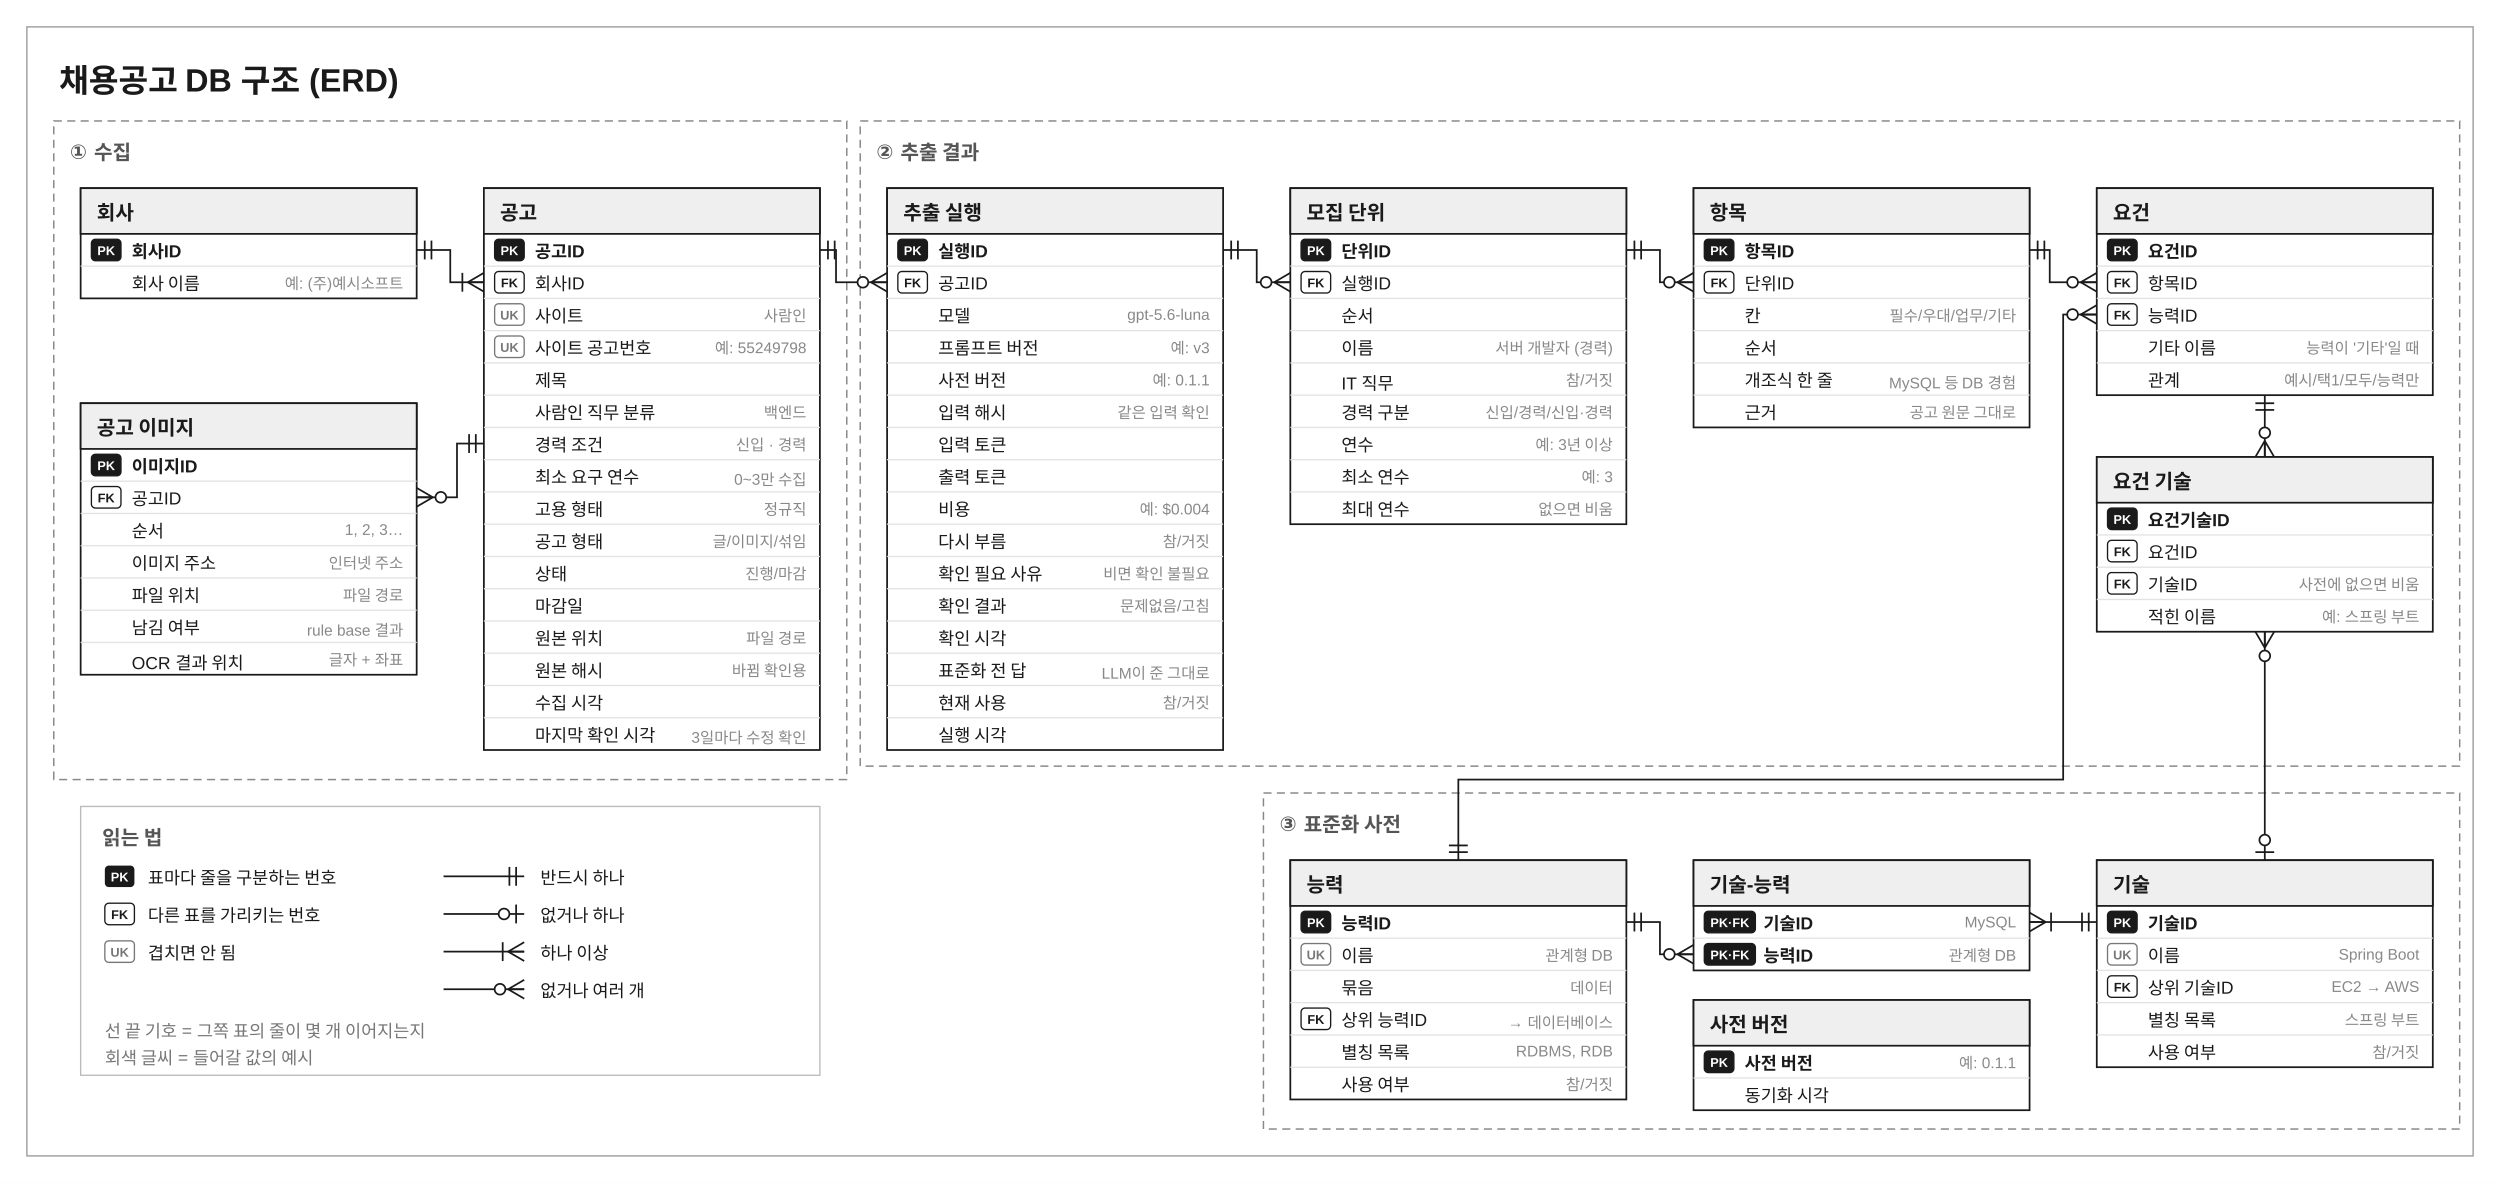
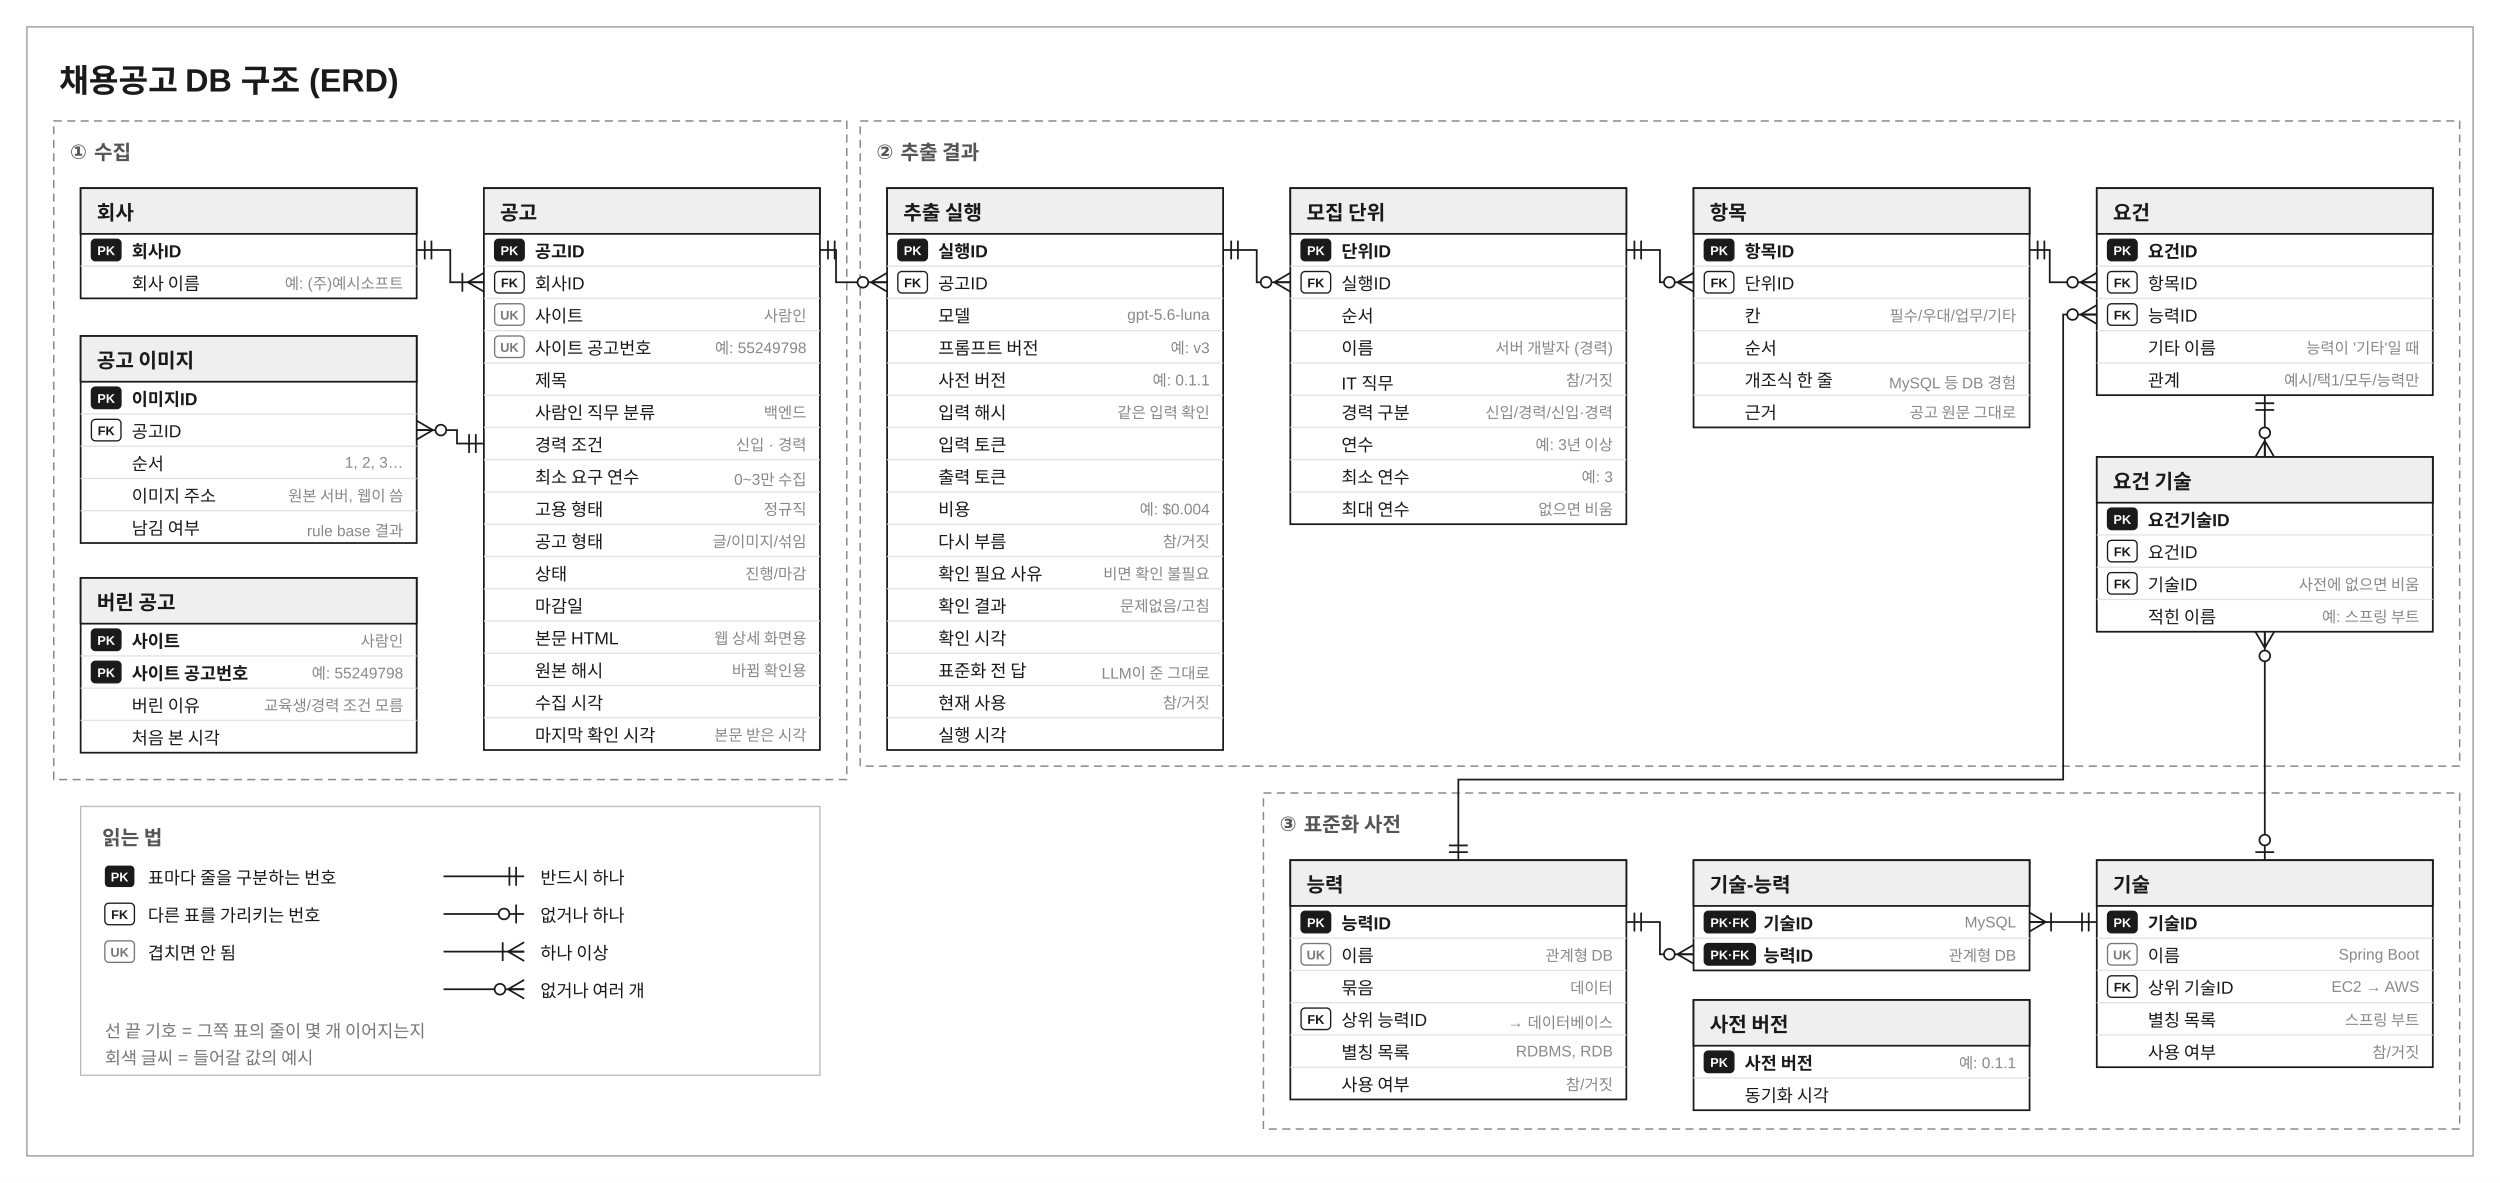
<svg xmlns="http://www.w3.org/2000/svg" width="1860" height="880" viewBox="0 0 1860 880">
  <style>
  text { font-family: "Malgun Gothic", "Apple SD Gothic Neo", Arial, sans-serif; fill: #1a1a1a; dominant-baseline: central; }
  .title { font-size: 24px; font-weight: 700; }
  .zt  { font-size: 15px; font-weight: 700; fill: #555; }
  .tn  { font-size: 15px; font-weight: 700; }
  .col { font-size: 13px; }
  .hint { font-size: 11.5px; fill: #888; text-anchor: end; }
  .key { font-size: 9.5px; font-weight: 700; text-anchor: middle; }
  .lg  { font-size: 13px; }
  .rel { fill: none; stroke: #1a1a1a; stroke-width: 1.3; }
</style>
  <defs>
    <marker id="one" viewBox="-26 -9 28 18" refX="0" refY="0" markerWidth="28" markerHeight="18" markerUnits="userSpaceOnUse" orient="auto">
      <path d="M-6,-7 L-6,7 M-11,-7 L-11,7" stroke="#1a1a1a" stroke-width="1.3" fill="none" />
    </marker>
    <marker id="oneS" viewBox="-26 -9 28 18" refX="0" refY="0" markerWidth="28" markerHeight="18" markerUnits="userSpaceOnUse" orient="auto-start-reverse">
      <path d="M-6,-7 L-6,7 M-11,-7 L-11,7" stroke="#1a1a1a" stroke-width="1.3" fill="none" />
    </marker>
    <marker id="zone" viewBox="-26 -9 28 18" refX="0" refY="0" markerWidth="28" markerHeight="18" markerUnits="userSpaceOnUse" orient="auto">
      <path d="M-6,-7 L-6,7" stroke="#1a1a1a" stroke-width="1.3" fill="none" />
      <circle cx="-15" cy="0" r="4" fill="#fff" stroke="#1a1a1a" stroke-width="1.3" />
    </marker>
    <marker id="zoneS" viewBox="-26 -9 28 18" refX="0" refY="0" markerWidth="28" markerHeight="18" markerUnits="userSpaceOnUse" orient="auto-start-reverse">
      <path d="M-6,-7 L-6,7" stroke="#1a1a1a" stroke-width="1.3" fill="none" />
      <circle cx="-15" cy="0" r="4" fill="#fff" stroke="#1a1a1a" stroke-width="1.3" />
    </marker>
    <marker id="omany" viewBox="-26 -9 28 18" refX="0" refY="0" markerWidth="28" markerHeight="18" markerUnits="userSpaceOnUse" orient="auto">
      <path d="M-12,0 L0,-7 M-12,0 L0,0 M-12,0 L0,7" stroke="#1a1a1a" stroke-width="1.3" fill="none" />
      <path d="M-16,-7 L-16,7" stroke="#1a1a1a" stroke-width="1.3" fill="none" />
    </marker>
    <marker id="omanyS" viewBox="-26 -9 28 18" refX="0" refY="0" markerWidth="28" markerHeight="18" markerUnits="userSpaceOnUse" orient="auto-start-reverse">
      <path d="M-12,0 L0,-7 M-12,0 L0,0 M-12,0 L0,7" stroke="#1a1a1a" stroke-width="1.3" fill="none" />
      <path d="M-16,-7 L-16,7" stroke="#1a1a1a" stroke-width="1.3" fill="none" />
    </marker>
    <marker id="zmany" viewBox="-26 -9 28 18" refX="0" refY="0" markerWidth="28" markerHeight="18" markerUnits="userSpaceOnUse" orient="auto">
      <path d="M-12,0 L0,-7 M-12,0 L0,0 M-12,0 L0,7" stroke="#1a1a1a" stroke-width="1.3" fill="none" />
      <circle cx="-18" cy="0" r="4" fill="#fff" stroke="#1a1a1a" stroke-width="1.3" />
    </marker>
    <marker id="zmanyS" viewBox="-26 -9 28 18" refX="0" refY="0" markerWidth="28" markerHeight="18" markerUnits="userSpaceOnUse" orient="auto-start-reverse">
      <path d="M-12,0 L0,-7 M-12,0 L0,0 M-12,0 L0,7" stroke="#1a1a1a" stroke-width="1.3" fill="none" />
      <circle cx="-18" cy="0" r="4" fill="#fff" stroke="#1a1a1a" stroke-width="1.3" />
    </marker>
  </defs>
  <rect width="1860" height="880" fill="#fff" />
  <rect x="20" y="20" width="1820" height="840" fill="none" stroke="#999" stroke-width="1" />
  <text class="title" x="44" y="58">채용공고 DB 구조 (ERD)</text>
  <rect x="40" y="90" width="590" height="490" fill="none" stroke="#888" stroke-width="1.1" stroke-dasharray="6 4" />
  <text class="zt" x="52" y="110">① 수집</text>
  <rect x="640" y="90" width="1190" height="480" fill="none" stroke="#888" stroke-width="1.1" stroke-dasharray="6 4" />
  <text class="zt" x="652" y="110">② 추출 결과</text>
  <rect x="940" y="590" width="890" height="250" fill="none" stroke="#888" stroke-width="1.1" stroke-dasharray="6 4" />
  <text class="zt" x="952" y="610">③ 표준화 사전</text>
  <path class="rel" d="M310,186.0 H335 V210.0 H360" marker-start="url(#oneS)" marker-end="url(#omany)" />
-   <path class="rel" d="M360,330.0 H340 V370.0 H310" marker-start="url(#oneS)" marker-end="url(#zmany)" />
+   <path class="rel" d="M360,330.0 H340 V320.0 H310" marker-start="url(#oneS)" marker-end="url(#zmany)" />
  <path class="rel" d="M610,186.0 H622 V210.0 H660" marker-start="url(#oneS)" marker-end="url(#zmany)" />
  <path class="rel" d="M910,186.0 H935 V210.0 H960" marker-start="url(#oneS)" marker-end="url(#zmany)" />
  <path class="rel" d="M1210,186.0 H1235 V210.0 H1260" marker-start="url(#oneS)" marker-end="url(#zmany)" />
  <path class="rel" d="M1510,186.0 H1525 V210.0 H1560" marker-start="url(#oneS)" marker-end="url(#zmany)" />
  <path class="rel" d="M1685,294 V340" marker-start="url(#oneS)" marker-end="url(#zmany)" />
  <path class="rel" d="M1685,640 V470" marker-start="url(#zoneS)" marker-end="url(#zmany)" />
  <path class="rel" d="M1085,640 V580 H1535 V234.0 H1560" marker-start="url(#oneS)" marker-end="url(#zmany)" />
  <path class="rel" d="M1560,686.0 H1510" marker-start="url(#oneS)" marker-end="url(#omany)" />
  <path class="rel" d="M1210,686.0 H1235 V710.0 H1260" marker-start="url(#oneS)" marker-end="url(#zmany)" />
  <rect x="60" y="140" width="250" height="82" fill="#fff" stroke="#1a1a1a" stroke-width="1.3" />
  <rect x="60" y="140" width="250" height="34" fill="#efefef" stroke="#1a1a1a" stroke-width="1.3" />
  <text class="tn" x="72" y="157.0">회사</text>
  <rect x="68" y="178.0" width="22" height="16" rx="3" fill="#1a1a1a" stroke="#1a1a1a" stroke-width="1" />
  <text class="key" x="79.0" y="186.5" style="fill:#fff">PK</text>
  <text class="col" x="98" y="186.0" style="font-weight:700;">회사ID</text>
  <line x1="60" y1="198.0" x2="310" y2="198.0" stroke="#e3e3e3" stroke-width="1" />
  <text class="col" x="98" y="210.0" style="">회사 이름</text>
  <text class="hint" x="300" y="210.0">예: (주)예시소프트</text>
  <rect x="360" y="140" width="250" height="418" fill="#fff" stroke="#1a1a1a" stroke-width="1.3" />
  <rect x="360" y="140" width="250" height="34" fill="#efefef" stroke="#1a1a1a" stroke-width="1.3" />
  <text class="tn" x="372" y="157.0">공고</text>
  <rect x="368" y="178.0" width="22" height="16" rx="3" fill="#1a1a1a" stroke="#1a1a1a" stroke-width="1" />
  <text class="key" x="379.0" y="186.5" style="fill:#fff">PK</text>
  <text class="col" x="398" y="186.0" style="font-weight:700;">공고ID</text>
  <line x1="360" y1="198.0" x2="610" y2="198.0" stroke="#e3e3e3" stroke-width="1" />
  <rect x="368" y="202.0" width="22" height="16" rx="3" fill="#fff" stroke="#1a1a1a" stroke-width="1" />
  <text class="key" x="379.0" y="210.5" style="fill:#1a1a1a">FK</text>
  <text class="col" x="398" y="210.0" style="">회사ID</text>
  <line x1="360" y1="222.0" x2="610" y2="222.0" stroke="#e3e3e3" stroke-width="1" />
  <rect x="368" y="226.0" width="22" height="16" rx="3" fill="#fff" stroke="#777" stroke-width="1" />
  <text class="key" x="379.0" y="234.5" style="fill:#777">UK</text>
  <text class="col" x="398" y="234.0" style="">사이트</text>
  <text class="hint" x="600" y="234.0">사람인</text>
  <line x1="360" y1="246.0" x2="610" y2="246.0" stroke="#e3e3e3" stroke-width="1" />
  <rect x="368" y="250.0" width="22" height="16" rx="3" fill="#fff" stroke="#777" stroke-width="1" />
  <text class="key" x="379.0" y="258.5" style="fill:#777">UK</text>
  <text class="col" x="398" y="258.0" style="">사이트 공고번호</text>
  <text class="hint" x="600" y="258.0">예: 55249798</text>
  <line x1="360" y1="270.0" x2="610" y2="270.0" stroke="#e3e3e3" stroke-width="1" />
  <text class="col" x="398" y="282.0" style="">제목</text>
  <line x1="360" y1="294.0" x2="610" y2="294.0" stroke="#e3e3e3" stroke-width="1" />
  <text class="col" x="398" y="306.0" style="">사람인 직무 분류</text>
  <text class="hint" x="600" y="306.0">백엔드</text>
  <line x1="360" y1="318.0" x2="610" y2="318.0" stroke="#e3e3e3" stroke-width="1" />
  <text class="col" x="398" y="330.0" style="">경력 조건</text>
  <text class="hint" x="600" y="330.0">신입 · 경력</text>
  <line x1="360" y1="342.0" x2="610" y2="342.0" stroke="#e3e3e3" stroke-width="1" />
  <text class="col" x="398" y="354.0" style="">최소 요구 연수</text>
  <text class="hint" x="600" y="354.0">0~3만 수집</text>
  <line x1="360" y1="366.0" x2="610" y2="366.0" stroke="#e3e3e3" stroke-width="1" />
  <text class="col" x="398" y="378.0" style="">고용 형태</text>
  <text class="hint" x="600" y="378.0">정규직</text>
  <line x1="360" y1="390.0" x2="610" y2="390.0" stroke="#e3e3e3" stroke-width="1" />
  <text class="col" x="398" y="402.0" style="">공고 형태</text>
  <text class="hint" x="600" y="402.0">글/이미지/섞임</text>
  <line x1="360" y1="414.0" x2="610" y2="414.0" stroke="#e3e3e3" stroke-width="1" />
  <text class="col" x="398" y="426.0" style="">상태</text>
  <text class="hint" x="600" y="426.0">진행/마감</text>
  <line x1="360" y1="438.0" x2="610" y2="438.0" stroke="#e3e3e3" stroke-width="1" />
  <text class="col" x="398" y="450.0" style="">마감일</text>
  <line x1="360" y1="462.0" x2="610" y2="462.0" stroke="#e3e3e3" stroke-width="1" />
-   <text class="col" x="398" y="474.0" style="">원본 위치</text>
-   <text class="hint" x="600" y="474.0">파일 경로</text>
+   <text class="col" x="398" y="474.0" style="">본문 HTML</text>
+   <text class="hint" x="600" y="474.0">웹 상세 화면용</text>
  <line x1="360" y1="486.0" x2="610" y2="486.0" stroke="#e3e3e3" stroke-width="1" />
  <text class="col" x="398" y="498.0" style="">원본 해시</text>
  <text class="hint" x="600" y="498.0">바뀜 확인용</text>
  <line x1="360" y1="510.0" x2="610" y2="510.0" stroke="#e3e3e3" stroke-width="1" />
  <text class="col" x="398" y="522.0" style="">수집 시각</text>
  <line x1="360" y1="534.0" x2="610" y2="534.0" stroke="#e3e3e3" stroke-width="1" />
  <text class="col" x="398" y="546.0" style="">마지막 확인 시각</text>
-   <text class="hint" x="600" y="546.0">3일마다 수정 확인</text>
-   <rect x="60" y="300" width="250" height="202" fill="#fff" stroke="#1a1a1a" stroke-width="1.3" />
-   <rect x="60" y="300" width="250" height="34" fill="#efefef" stroke="#1a1a1a" stroke-width="1.3" />
-   <text class="tn" x="72" y="317.0">공고 이미지</text>
-   <rect x="68" y="338.0" width="22" height="16" rx="3" fill="#1a1a1a" stroke="#1a1a1a" stroke-width="1" />
-   <text class="key" x="79.0" y="346.5" style="fill:#fff">PK</text>
-   <text class="col" x="98" y="346.0" style="font-weight:700;">이미지ID</text>
-   <line x1="60" y1="358.0" x2="310" y2="358.0" stroke="#e3e3e3" stroke-width="1" />
-   <rect x="68" y="362.0" width="22" height="16" rx="3" fill="#fff" stroke="#1a1a1a" stroke-width="1" />
-   <text class="key" x="79.0" y="370.5" style="fill:#1a1a1a">FK</text>
-   <text class="col" x="98" y="370.0" style="">공고ID</text>
-   <line x1="60" y1="382.0" x2="310" y2="382.0" stroke="#e3e3e3" stroke-width="1" />
-   <text class="col" x="98" y="394.0" style="">순서</text>
-   <text class="hint" x="300" y="394.0">1, 2, 3…</text>
-   <line x1="60" y1="406.0" x2="310" y2="406.0" stroke="#e3e3e3" stroke-width="1" />
-   <text class="col" x="98" y="418.0" style="">이미지 주소</text>
-   <text class="hint" x="300" y="418.0">인터넷 주소</text>
-   <line x1="60" y1="430.0" x2="310" y2="430.0" stroke="#e3e3e3" stroke-width="1" />
-   <text class="col" x="98" y="442.0" style="">파일 위치</text>
-   <text class="hint" x="300" y="442.0">파일 경로</text>
-   <line x1="60" y1="454.0" x2="310" y2="454.0" stroke="#e3e3e3" stroke-width="1" />
-   <text class="col" x="98" y="466.0" style="">남김 여부</text>
-   <text class="hint" x="300" y="466.0">rule base 결과</text>
-   <line x1="60" y1="478.0" x2="310" y2="478.0" stroke="#e3e3e3" stroke-width="1" />
-   <text class="col" x="98" y="490.0" style="">OCR 결과 위치</text>
-   <text class="hint" x="300" y="490.0">글자 + 좌표</text>
+   <text class="hint" x="600" y="546.0">본문 받은 시각</text>
+   <rect x="60" y="250" width="250" height="154" fill="#fff" stroke="#1a1a1a" stroke-width="1.3" />
+   <rect x="60" y="250" width="250" height="34" fill="#efefef" stroke="#1a1a1a" stroke-width="1.3" />
+   <text class="tn" x="72" y="267.0">공고 이미지</text>
+   <rect x="68" y="288.0" width="22" height="16" rx="3" fill="#1a1a1a" stroke="#1a1a1a" stroke-width="1" />
+   <text class="key" x="79.0" y="296.5" style="fill:#fff">PK</text>
+   <text class="col" x="98" y="296.0" style="font-weight:700;">이미지ID</text>
+   <line x1="60" y1="308.0" x2="310" y2="308.0" stroke="#e3e3e3" stroke-width="1" />
+   <rect x="68" y="312.0" width="22" height="16" rx="3" fill="#fff" stroke="#1a1a1a" stroke-width="1" />
+   <text class="key" x="79.0" y="320.5" style="fill:#1a1a1a">FK</text>
+   <text class="col" x="98" y="320.0" style="">공고ID</text>
+   <line x1="60" y1="332.0" x2="310" y2="332.0" stroke="#e3e3e3" stroke-width="1" />
+   <text class="col" x="98" y="344.0" style="">순서</text>
+   <text class="hint" x="300" y="344.0">1, 2, 3…</text>
+   <line x1="60" y1="356.0" x2="310" y2="356.0" stroke="#e3e3e3" stroke-width="1" />
+   <text class="col" x="98" y="368.0" style="">이미지 주소</text>
+   <text class="hint" x="300" y="368.0">원본 서버, 웹이 씀</text>
+   <line x1="60" y1="380.0" x2="310" y2="380.0" stroke="#e3e3e3" stroke-width="1" />
+   <text class="col" x="98" y="392.0" style="">남김 여부</text>
+   <text class="hint" x="300" y="392.0">rule base 결과</text>
+   <rect x="60" y="430" width="250" height="130" fill="#fff" stroke="#1a1a1a" stroke-width="1.3" />
+   <rect x="60" y="430" width="250" height="34" fill="#efefef" stroke="#1a1a1a" stroke-width="1.3" />
+   <text class="tn" x="72" y="447.0">버린 공고</text>
+   <rect x="68" y="468.0" width="22" height="16" rx="3" fill="#1a1a1a" stroke="#1a1a1a" stroke-width="1" />
+   <text class="key" x="79.0" y="476.5" style="fill:#fff">PK</text>
+   <text class="col" x="98" y="476.0" style="font-weight:700;">사이트</text>
+   <text class="hint" x="300" y="476.0">사람인</text>
+   <line x1="60" y1="488.0" x2="310" y2="488.0" stroke="#e3e3e3" stroke-width="1" />
+   <rect x="68" y="492.0" width="22" height="16" rx="3" fill="#1a1a1a" stroke="#1a1a1a" stroke-width="1" />
+   <text class="key" x="79.0" y="500.5" style="fill:#fff">PK</text>
+   <text class="col" x="98" y="500.0" style="font-weight:700;">사이트 공고번호</text>
+   <text class="hint" x="300" y="500.0">예: 55249798</text>
+   <line x1="60" y1="512.0" x2="310" y2="512.0" stroke="#e3e3e3" stroke-width="1" />
+   <text class="col" x="98" y="524.0" style="">버린 이유</text>
+   <text class="hint" x="300" y="524.0">교육생/경력 조건 모름</text>
+   <line x1="60" y1="536.0" x2="310" y2="536.0" stroke="#e3e3e3" stroke-width="1" />
+   <text class="col" x="98" y="548.0" style="">처음 본 시각</text>
  <rect x="660" y="140" width="250" height="418" fill="#fff" stroke="#1a1a1a" stroke-width="1.3" />
  <rect x="660" y="140" width="250" height="34" fill="#efefef" stroke="#1a1a1a" stroke-width="1.3" />
  <text class="tn" x="672" y="157.0">추출 실행</text>
  <rect x="668" y="178.0" width="22" height="16" rx="3" fill="#1a1a1a" stroke="#1a1a1a" stroke-width="1" />
  <text class="key" x="679.0" y="186.5" style="fill:#fff">PK</text>
  <text class="col" x="698" y="186.0" style="font-weight:700;">실행ID</text>
  <line x1="660" y1="198.0" x2="910" y2="198.0" stroke="#e3e3e3" stroke-width="1" />
  <rect x="668" y="202.0" width="22" height="16" rx="3" fill="#fff" stroke="#1a1a1a" stroke-width="1" />
  <text class="key" x="679.0" y="210.5" style="fill:#1a1a1a">FK</text>
  <text class="col" x="698" y="210.0" style="">공고ID</text>
  <line x1="660" y1="222.0" x2="910" y2="222.0" stroke="#e3e3e3" stroke-width="1" />
  <text class="col" x="698" y="234.0" style="">모델</text>
  <text class="hint" x="900" y="234.0">gpt-5.6-luna</text>
  <line x1="660" y1="246.0" x2="910" y2="246.0" stroke="#e3e3e3" stroke-width="1" />
  <text class="col" x="698" y="258.0" style="">프롬프트 버전</text>
  <text class="hint" x="900" y="258.0">예: v3</text>
  <line x1="660" y1="270.0" x2="910" y2="270.0" stroke="#e3e3e3" stroke-width="1" />
  <text class="col" x="698" y="282.0" style="">사전 버전</text>
  <text class="hint" x="900" y="282.0">예: 0.1.1</text>
  <line x1="660" y1="294.0" x2="910" y2="294.0" stroke="#e3e3e3" stroke-width="1" />
  <text class="col" x="698" y="306.0" style="">입력 해시</text>
  <text class="hint" x="900" y="306.0">같은 입력 확인</text>
  <line x1="660" y1="318.0" x2="910" y2="318.0" stroke="#e3e3e3" stroke-width="1" />
  <text class="col" x="698" y="330.0" style="">입력 토큰</text>
  <line x1="660" y1="342.0" x2="910" y2="342.0" stroke="#e3e3e3" stroke-width="1" />
  <text class="col" x="698" y="354.0" style="">출력 토큰</text>
  <line x1="660" y1="366.0" x2="910" y2="366.0" stroke="#e3e3e3" stroke-width="1" />
  <text class="col" x="698" y="378.0" style="">비용</text>
  <text class="hint" x="900" y="378.0">예: $0.004</text>
  <line x1="660" y1="390.0" x2="910" y2="390.0" stroke="#e3e3e3" stroke-width="1" />
  <text class="col" x="698" y="402.0" style="">다시 부름</text>
  <text class="hint" x="900" y="402.0">참/거짓</text>
  <line x1="660" y1="414.0" x2="910" y2="414.0" stroke="#e3e3e3" stroke-width="1" />
  <text class="col" x="698" y="426.0" style="">확인 필요 사유</text>
  <text class="hint" x="900" y="426.0">비면 확인 불필요</text>
  <line x1="660" y1="438.0" x2="910" y2="438.0" stroke="#e3e3e3" stroke-width="1" />
  <text class="col" x="698" y="450.0" style="">확인 결과</text>
  <text class="hint" x="900" y="450.0">문제없음/고침</text>
  <line x1="660" y1="462.0" x2="910" y2="462.0" stroke="#e3e3e3" stroke-width="1" />
  <text class="col" x="698" y="474.0" style="">확인 시각</text>
  <line x1="660" y1="486.0" x2="910" y2="486.0" stroke="#e3e3e3" stroke-width="1" />
  <text class="col" x="698" y="498.0" style="">표준화 전 답</text>
  <text class="hint" x="900" y="498.0">LLM이 준 그대로</text>
  <line x1="660" y1="510.0" x2="910" y2="510.0" stroke="#e3e3e3" stroke-width="1" />
  <text class="col" x="698" y="522.0" style="">현재 사용</text>
  <text class="hint" x="900" y="522.0">참/거짓</text>
  <line x1="660" y1="534.0" x2="910" y2="534.0" stroke="#e3e3e3" stroke-width="1" />
  <text class="col" x="698" y="546.0" style="">실행 시각</text>
  <rect x="960" y="140" width="250" height="250" fill="#fff" stroke="#1a1a1a" stroke-width="1.3" />
  <rect x="960" y="140" width="250" height="34" fill="#efefef" stroke="#1a1a1a" stroke-width="1.3" />
  <text class="tn" x="972" y="157.0">모집 단위</text>
  <rect x="968" y="178.0" width="22" height="16" rx="3" fill="#1a1a1a" stroke="#1a1a1a" stroke-width="1" />
  <text class="key" x="979.0" y="186.5" style="fill:#fff">PK</text>
  <text class="col" x="998" y="186.0" style="font-weight:700;">단위ID</text>
  <line x1="960" y1="198.0" x2="1210" y2="198.0" stroke="#e3e3e3" stroke-width="1" />
  <rect x="968" y="202.0" width="22" height="16" rx="3" fill="#fff" stroke="#1a1a1a" stroke-width="1" />
  <text class="key" x="979.0" y="210.5" style="fill:#1a1a1a">FK</text>
  <text class="col" x="998" y="210.0" style="">실행ID</text>
  <line x1="960" y1="222.0" x2="1210" y2="222.0" stroke="#e3e3e3" stroke-width="1" />
  <text class="col" x="998" y="234.0" style="">순서</text>
  <line x1="960" y1="246.0" x2="1210" y2="246.0" stroke="#e3e3e3" stroke-width="1" />
  <text class="col" x="998" y="258.0" style="">이름</text>
  <text class="hint" x="1200" y="258.0">서버 개발자 (경력)</text>
  <line x1="960" y1="270.0" x2="1210" y2="270.0" stroke="#e3e3e3" stroke-width="1" />
  <text class="col" x="998" y="282.0" style="">IT 직무</text>
  <text class="hint" x="1200" y="282.0">참/거짓</text>
  <line x1="960" y1="294.0" x2="1210" y2="294.0" stroke="#e3e3e3" stroke-width="1" />
  <text class="col" x="998" y="306.0" style="">경력 구분</text>
  <text class="hint" x="1200" y="306.0">신입/경력/신입·경력</text>
  <line x1="960" y1="318.0" x2="1210" y2="318.0" stroke="#e3e3e3" stroke-width="1" />
  <text class="col" x="998" y="330.0" style="">연수</text>
  <text class="hint" x="1200" y="330.0">예: 3년 이상</text>
  <line x1="960" y1="342.0" x2="1210" y2="342.0" stroke="#e3e3e3" stroke-width="1" />
  <text class="col" x="998" y="354.0" style="">최소 연수</text>
  <text class="hint" x="1200" y="354.0">예: 3</text>
  <line x1="960" y1="366.0" x2="1210" y2="366.0" stroke="#e3e3e3" stroke-width="1" />
  <text class="col" x="998" y="378.0" style="">최대 연수</text>
  <text class="hint" x="1200" y="378.0">없으면 비움</text>
  <rect x="1260" y="140" width="250" height="178" fill="#fff" stroke="#1a1a1a" stroke-width="1.3" />
  <rect x="1260" y="140" width="250" height="34" fill="#efefef" stroke="#1a1a1a" stroke-width="1.3" />
  <text class="tn" x="1272" y="157.0">항목</text>
  <rect x="1268" y="178.0" width="22" height="16" rx="3" fill="#1a1a1a" stroke="#1a1a1a" stroke-width="1" />
  <text class="key" x="1279.0" y="186.5" style="fill:#fff">PK</text>
  <text class="col" x="1298" y="186.0" style="font-weight:700;">항목ID</text>
  <line x1="1260" y1="198.0" x2="1510" y2="198.0" stroke="#e3e3e3" stroke-width="1" />
  <rect x="1268" y="202.0" width="22" height="16" rx="3" fill="#fff" stroke="#1a1a1a" stroke-width="1" />
  <text class="key" x="1279.0" y="210.5" style="fill:#1a1a1a">FK</text>
  <text class="col" x="1298" y="210.0" style="">단위ID</text>
  <line x1="1260" y1="222.0" x2="1510" y2="222.0" stroke="#e3e3e3" stroke-width="1" />
  <text class="col" x="1298" y="234.0" style="">칸</text>
  <text class="hint" x="1500" y="234.0">필수/우대/업무/기타</text>
  <line x1="1260" y1="246.0" x2="1510" y2="246.0" stroke="#e3e3e3" stroke-width="1" />
  <text class="col" x="1298" y="258.0" style="">순서</text>
  <line x1="1260" y1="270.0" x2="1510" y2="270.0" stroke="#e3e3e3" stroke-width="1" />
  <text class="col" x="1298" y="282.0" style="">개조식 한 줄</text>
  <text class="hint" x="1500" y="282.0">MySQL 등 DB 경험</text>
  <line x1="1260" y1="294.0" x2="1510" y2="294.0" stroke="#e3e3e3" stroke-width="1" />
  <text class="col" x="1298" y="306.0" style="">근거</text>
  <text class="hint" x="1500" y="306.0">공고 원문 그대로</text>
  <rect x="1560" y="140" width="250" height="154" fill="#fff" stroke="#1a1a1a" stroke-width="1.3" />
  <rect x="1560" y="140" width="250" height="34" fill="#efefef" stroke="#1a1a1a" stroke-width="1.3" />
  <text class="tn" x="1572" y="157.0">요건</text>
  <rect x="1568" y="178.0" width="22" height="16" rx="3" fill="#1a1a1a" stroke="#1a1a1a" stroke-width="1" />
  <text class="key" x="1579.0" y="186.5" style="fill:#fff">PK</text>
  <text class="col" x="1598" y="186.0" style="font-weight:700;">요건ID</text>
  <line x1="1560" y1="198.0" x2="1810" y2="198.0" stroke="#e3e3e3" stroke-width="1" />
  <rect x="1568" y="202.0" width="22" height="16" rx="3" fill="#fff" stroke="#1a1a1a" stroke-width="1" />
  <text class="key" x="1579.0" y="210.5" style="fill:#1a1a1a">FK</text>
  <text class="col" x="1598" y="210.0" style="">항목ID</text>
  <line x1="1560" y1="222.0" x2="1810" y2="222.0" stroke="#e3e3e3" stroke-width="1" />
  <rect x="1568" y="226.0" width="22" height="16" rx="3" fill="#fff" stroke="#1a1a1a" stroke-width="1" />
  <text class="key" x="1579.0" y="234.5" style="fill:#1a1a1a">FK</text>
  <text class="col" x="1598" y="234.0" style="">능력ID</text>
  <line x1="1560" y1="246.0" x2="1810" y2="246.0" stroke="#e3e3e3" stroke-width="1" />
  <text class="col" x="1598" y="258.0" style="">기타 이름</text>
  <text class="hint" x="1800" y="258.0">능력이 '기타'일 때</text>
  <line x1="1560" y1="270.0" x2="1810" y2="270.0" stroke="#e3e3e3" stroke-width="1" />
  <text class="col" x="1598" y="282.0" style="">관계</text>
  <text class="hint" x="1800" y="282.0">예시/택1/모두/능력만</text>
  <rect x="1560" y="340" width="250" height="130" fill="#fff" stroke="#1a1a1a" stroke-width="1.3" />
  <rect x="1560" y="340" width="250" height="34" fill="#efefef" stroke="#1a1a1a" stroke-width="1.3" />
  <text class="tn" x="1572" y="357.0">요건 기술</text>
  <rect x="1568" y="378.0" width="22" height="16" rx="3" fill="#1a1a1a" stroke="#1a1a1a" stroke-width="1" />
  <text class="key" x="1579.0" y="386.5" style="fill:#fff">PK</text>
  <text class="col" x="1598" y="386.0" style="font-weight:700;">요건기술ID</text>
  <line x1="1560" y1="398.0" x2="1810" y2="398.0" stroke="#e3e3e3" stroke-width="1" />
  <rect x="1568" y="402.0" width="22" height="16" rx="3" fill="#fff" stroke="#1a1a1a" stroke-width="1" />
  <text class="key" x="1579.0" y="410.5" style="fill:#1a1a1a">FK</text>
  <text class="col" x="1598" y="410.0" style="">요건ID</text>
  <line x1="1560" y1="422.0" x2="1810" y2="422.0" stroke="#e3e3e3" stroke-width="1" />
  <rect x="1568" y="426.0" width="22" height="16" rx="3" fill="#fff" stroke="#1a1a1a" stroke-width="1" />
  <text class="key" x="1579.0" y="434.5" style="fill:#1a1a1a">FK</text>
  <text class="col" x="1598" y="434.0" style="">기술ID</text>
  <text class="hint" x="1800" y="434.0">사전에 없으면 비움</text>
  <line x1="1560" y1="446.0" x2="1810" y2="446.0" stroke="#e3e3e3" stroke-width="1" />
  <text class="col" x="1598" y="458.0" style="">적힌 이름</text>
  <text class="hint" x="1800" y="458.0">예: 스프링 부트</text>
  <rect x="960" y="640" width="250" height="178" fill="#fff" stroke="#1a1a1a" stroke-width="1.3" />
  <rect x="960" y="640" width="250" height="34" fill="#efefef" stroke="#1a1a1a" stroke-width="1.3" />
  <text class="tn" x="972" y="657.0">능력</text>
  <rect x="968" y="678.0" width="22" height="16" rx="3" fill="#1a1a1a" stroke="#1a1a1a" stroke-width="1" />
  <text class="key" x="979.0" y="686.5" style="fill:#fff">PK</text>
  <text class="col" x="998" y="686.0" style="font-weight:700;">능력ID</text>
  <line x1="960" y1="698.0" x2="1210" y2="698.0" stroke="#e3e3e3" stroke-width="1" />
  <rect x="968" y="702.0" width="22" height="16" rx="3" fill="#fff" stroke="#777" stroke-width="1" />
  <text class="key" x="979.0" y="710.5" style="fill:#777">UK</text>
  <text class="col" x="998" y="710.0" style="">이름</text>
  <text class="hint" x="1200" y="710.0">관계형 DB</text>
  <line x1="960" y1="722.0" x2="1210" y2="722.0" stroke="#e3e3e3" stroke-width="1" />
  <text class="col" x="998" y="734.0" style="">묶음</text>
  <text class="hint" x="1200" y="734.0">데이터</text>
  <line x1="960" y1="746.0" x2="1210" y2="746.0" stroke="#e3e3e3" stroke-width="1" />
  <rect x="968" y="750.0" width="22" height="16" rx="3" fill="#fff" stroke="#1a1a1a" stroke-width="1" />
  <text class="key" x="979.0" y="758.5" style="fill:#1a1a1a">FK</text>
  <text class="col" x="998" y="758.0" style="">상위 능력ID</text>
  <text class="hint" x="1200" y="758.0">→ 데이터베이스</text>
  <line x1="960" y1="770.0" x2="1210" y2="770.0" stroke="#e3e3e3" stroke-width="1" />
  <text class="col" x="998" y="782.0" style="">별칭 목록</text>
  <text class="hint" x="1200" y="782.0">RDBMS, RDB</text>
  <line x1="960" y1="794.0" x2="1210" y2="794.0" stroke="#e3e3e3" stroke-width="1" />
  <text class="col" x="998" y="806.0" style="">사용 여부</text>
  <text class="hint" x="1200" y="806.0">참/거짓</text>
  <rect x="1260" y="640" width="250" height="82" fill="#fff" stroke="#1a1a1a" stroke-width="1.3" />
  <rect x="1260" y="640" width="250" height="34" fill="#efefef" stroke="#1a1a1a" stroke-width="1.3" />
  <text class="tn" x="1272" y="657.0">기술-능력</text>
  <rect x="1268" y="678.0" width="38" height="16" rx="3" fill="#1a1a1a" stroke="#1a1a1a" stroke-width="1" />
  <text class="key" x="1287.0" y="686.5" style="fill:#fff">PK·FK</text>
  <text class="col" x="1312" y="686.0" style="font-weight:700;">기술ID</text>
  <text class="hint" x="1500" y="686.0">MySQL</text>
  <line x1="1260" y1="698.0" x2="1510" y2="698.0" stroke="#e3e3e3" stroke-width="1" />
  <rect x="1268" y="702.0" width="38" height="16" rx="3" fill="#1a1a1a" stroke="#1a1a1a" stroke-width="1" />
  <text class="key" x="1287.0" y="710.5" style="fill:#fff">PK·FK</text>
  <text class="col" x="1312" y="710.0" style="font-weight:700;">능력ID</text>
  <text class="hint" x="1500" y="710.0">관계형 DB</text>
  <rect x="1260" y="744" width="250" height="82" fill="#fff" stroke="#1a1a1a" stroke-width="1.3" />
  <rect x="1260" y="744" width="250" height="34" fill="#efefef" stroke="#1a1a1a" stroke-width="1.3" />
  <text class="tn" x="1272" y="761.0">사전 버전</text>
  <rect x="1268" y="782.0" width="22" height="16" rx="3" fill="#1a1a1a" stroke="#1a1a1a" stroke-width="1" />
  <text class="key" x="1279.0" y="790.5" style="fill:#fff">PK</text>
  <text class="col" x="1298" y="790.0" style="font-weight:700;">사전 버전</text>
  <text class="hint" x="1500" y="790.0">예: 0.1.1</text>
  <line x1="1260" y1="802.0" x2="1510" y2="802.0" stroke="#e3e3e3" stroke-width="1" />
  <text class="col" x="1298" y="814.0" style="">동기화 시각</text>
  <rect x="1560" y="640" width="250" height="154" fill="#fff" stroke="#1a1a1a" stroke-width="1.3" />
  <rect x="1560" y="640" width="250" height="34" fill="#efefef" stroke="#1a1a1a" stroke-width="1.3" />
  <text class="tn" x="1572" y="657.0">기술</text>
  <rect x="1568" y="678.0" width="22" height="16" rx="3" fill="#1a1a1a" stroke="#1a1a1a" stroke-width="1" />
  <text class="key" x="1579.0" y="686.5" style="fill:#fff">PK</text>
  <text class="col" x="1598" y="686.0" style="font-weight:700;">기술ID</text>
  <line x1="1560" y1="698.0" x2="1810" y2="698.0" stroke="#e3e3e3" stroke-width="1" />
  <rect x="1568" y="702.0" width="22" height="16" rx="3" fill="#fff" stroke="#777" stroke-width="1" />
  <text class="key" x="1579.0" y="710.5" style="fill:#777">UK</text>
  <text class="col" x="1598" y="710.0" style="">이름</text>
  <text class="hint" x="1800" y="710.0">Spring Boot</text>
  <line x1="1560" y1="722.0" x2="1810" y2="722.0" stroke="#e3e3e3" stroke-width="1" />
  <rect x="1568" y="726.0" width="22" height="16" rx="3" fill="#fff" stroke="#1a1a1a" stroke-width="1" />
  <text class="key" x="1579.0" y="734.5" style="fill:#1a1a1a">FK</text>
  <text class="col" x="1598" y="734.0" style="">상위 기술ID</text>
  <text class="hint" x="1800" y="734.0">EC2 → AWS</text>
  <line x1="1560" y1="746.0" x2="1810" y2="746.0" stroke="#e3e3e3" stroke-width="1" />
  <text class="col" x="1598" y="758.0" style="">별칭 목록</text>
  <text class="hint" x="1800" y="758.0">스프링 부트</text>
  <line x1="1560" y1="770.0" x2="1810" y2="770.0" stroke="#e3e3e3" stroke-width="1" />
  <text class="col" x="1598" y="782.0" style="">사용 여부</text>
  <text class="hint" x="1800" y="782.0">참/거짓</text>
  <rect x="60" y="600" width="550" height="200" fill="#fff" stroke="#bbb" stroke-width="1" />
  <text class="zt" x="76" y="622">읽는 법</text>
  <rect x="78" y="644" width="22" height="16" rx="3" fill="#1a1a1a" />
  <text class="key" x="89" y="652.5" style="fill:#fff">PK</text>
  <text class="lg" x="110" y="652">표마다 줄을 구분하는 번호</text>
  <rect x="78" y="672" width="22" height="16" rx="3" fill="#fff" stroke="#1a1a1a" />
  <text class="key" x="89" y="680.5">FK</text>
  <text class="lg" x="110" y="680">다른 표를 가리키는 번호</text>
  <rect x="78" y="700" width="22" height="16" rx="3" fill="#fff" stroke="#777" />
  <text class="key" x="89" y="708.5" style="fill:#777">UK</text>
  <text class="lg" x="110" y="708">겹치면 안 됨</text>
  <path class="rel" d="M330,652 H390" marker-end="url(#one)" />
  <text class="lg" x="402" y="652">반드시 하나</text>
  <path class="rel" d="M330,680 H390" marker-end="url(#zone)" />
  <text class="lg" x="402" y="680">없거나 하나</text>
  <path class="rel" d="M330,708 H390" marker-end="url(#omany)" />
  <text class="lg" x="402" y="708">하나 이상</text>
  <path class="rel" d="M330,736 H390" marker-end="url(#zmany)" />
  <text class="lg" x="402" y="736">없거나 여러 개</text>
  <text class="lg" x="78" y="766" style="fill:#777">선 끝 기호 = 그쪽 표의 줄이 몇 개 이어지는지</text>
  <text class="lg" x="78" y="786" style="fill:#777">회색 글씨 = 들어갈 값의 예시</text>
</svg>
